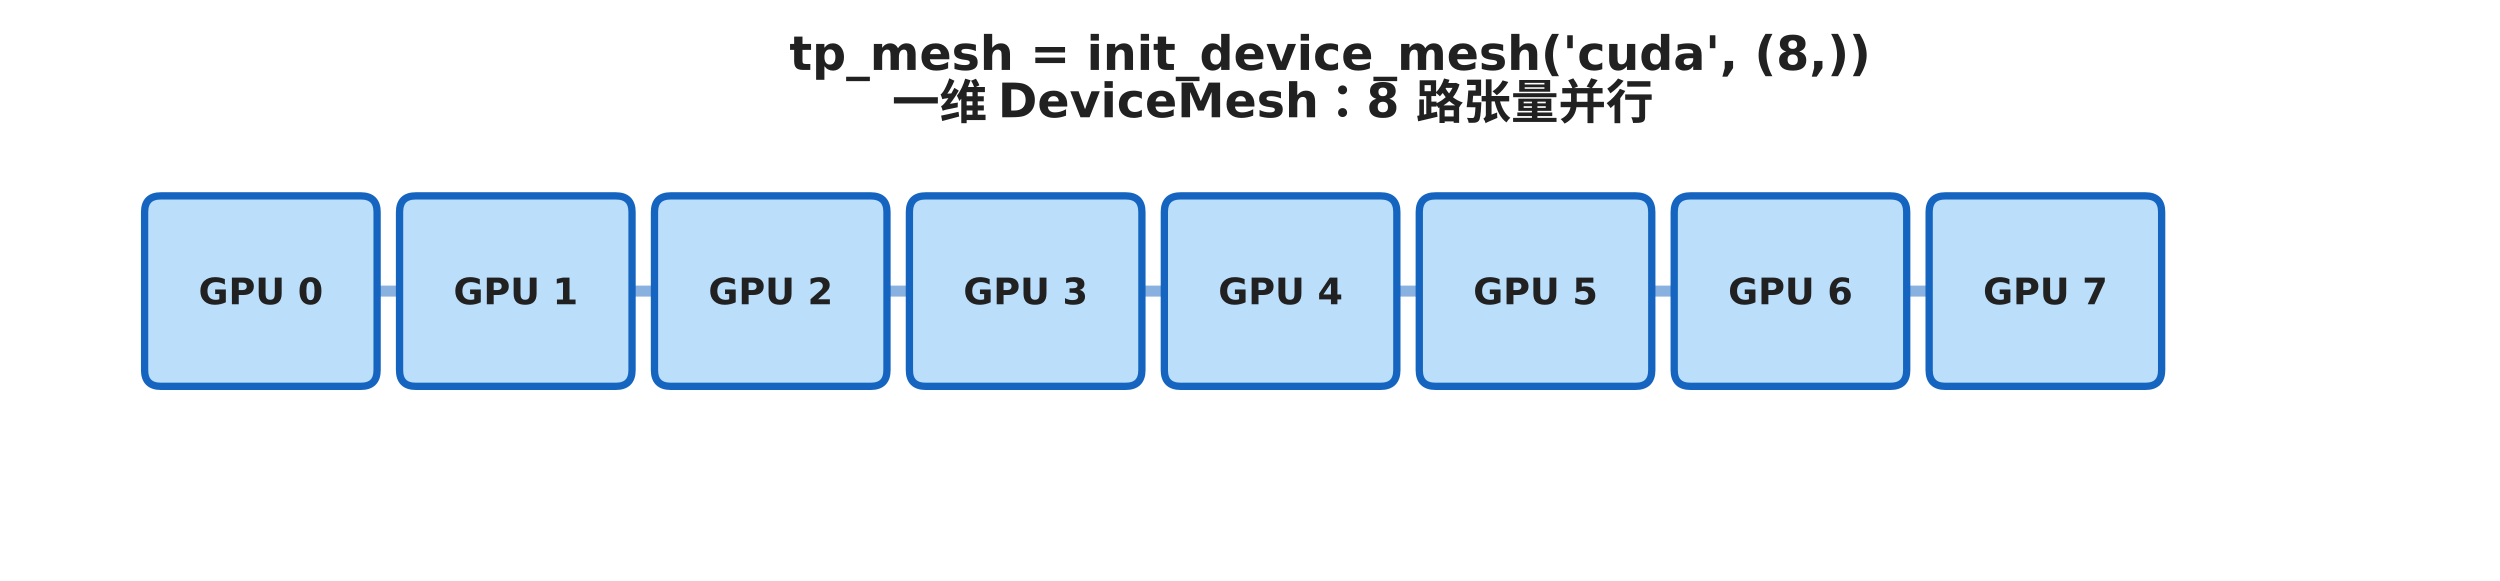
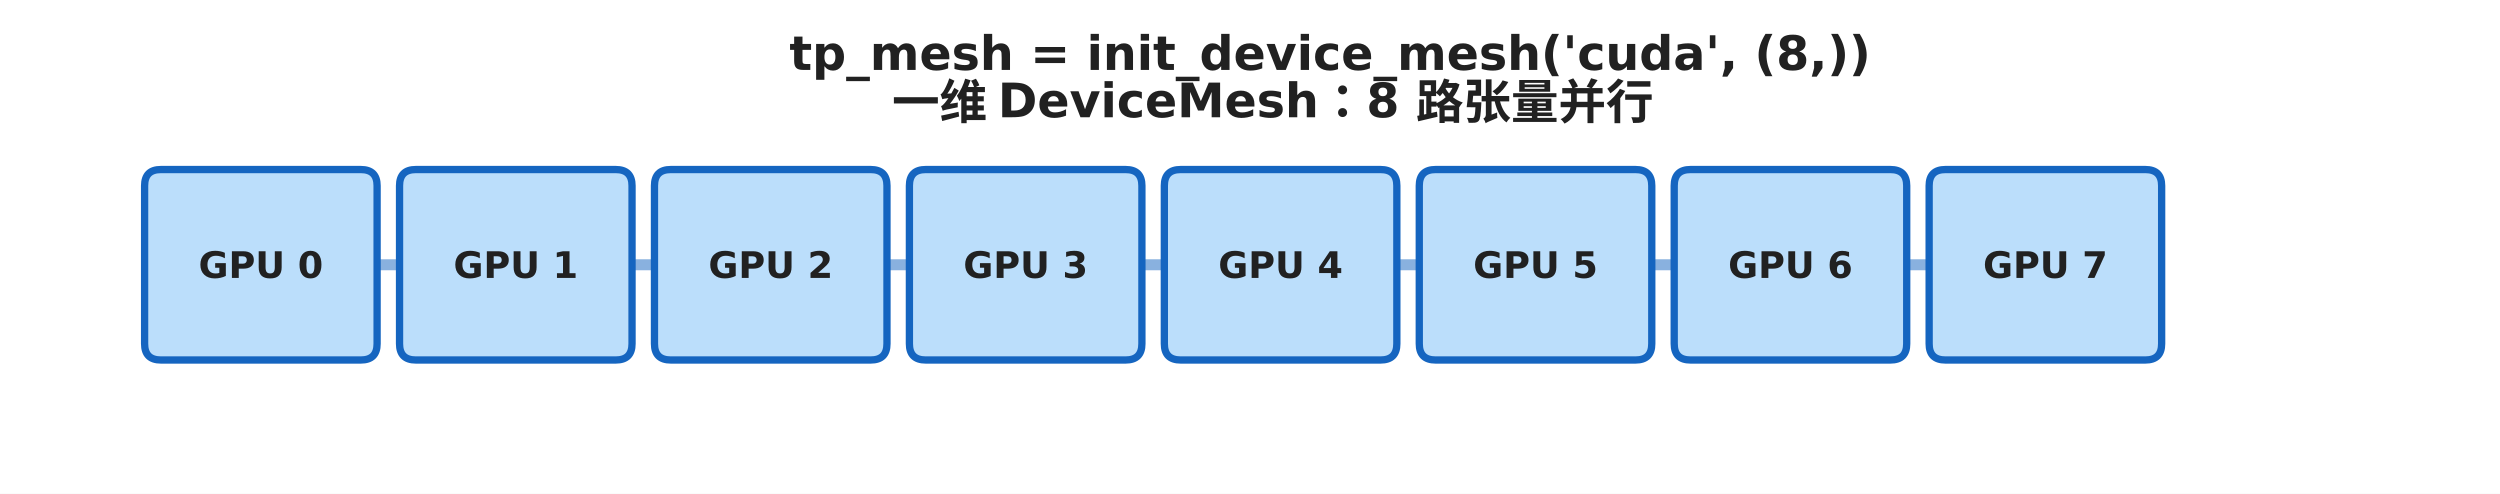
- <svg xmlns="http://www.w3.org/2000/svg" width="684pt" height="158.92pt" viewBox="0 0 684 158.92" version="1.1">
+ <svg xmlns="http://www.w3.org/2000/svg" width="684pt" height="135.08pt" viewBox="0 0 684 135.08" version="1.1">
  <defs>
    <style type="text/css">*{stroke-linejoin: round; stroke-linecap: butt}</style>
  </defs>
  <g id="figure_1">
    <g id="patch_1">
-       <path d="M 0 158.92  L 684 158.92  L 684 0  L 0 0  z " style="fill: #ffffff" />
+       <path d="M 0 135.08  L 684 135.08  L 684 0  L 0 0  z " style="fill: #ffffff" />
    </g>
    <g id="axes_1">
      <g id="line2d_1">
-         <path d="M 40.68 79.648  L 590.31 79.648  " clip-path="url(#p28815d0e43)" style="fill: none; stroke: #1565c0; stroke-opacity: 0.5; stroke-width: 3; stroke-linecap: square" />
+         <path d="M 40.68 72.44  L 590.31 72.44  " clip-path="url(#pfd037996fc)" style="fill: none; stroke: #1565c0; stroke-opacity: 0.5; stroke-width: 3; stroke-linecap: square" />
      </g>
      <g id="patch_2">
-         <path d="M 44.028 105.704  L 98.712 105.704  Q 103.176 105.704 103.176 101.269  L 103.176 58.026  Q 103.176 53.591 98.712 53.591  L 44.028 53.591  Q 39.564 53.591 39.564 58.026  L 39.564 101.269  Q 39.564 105.704 44.028 105.704  z " clip-path="url(#p28815d0e43)" style="fill: #bbdefb; stroke: #1565c0; stroke-width: 2; stroke-linejoin: miter" />
+         <path d="M 44.028 98.497  L 98.712 98.497  Q 103.176 98.497 103.176 94.062  L 103.176 50.819  Q 103.176 46.384 98.712 46.384  L 44.028 46.384  Q 39.564 46.384 39.564 50.819  L 39.564 94.062  Q 39.564 98.497 44.028 98.497  z " clip-path="url(#pfd037996fc)" style="fill: #bbdefb; stroke: #1565c0; stroke-width: 2; stroke-linejoin: miter" />
      </g>
      <g id="patch_3">
-         <path d="M 113.778 105.704  L 168.462 105.704  Q 172.926 105.704 172.926 101.269  L 172.926 58.026  Q 172.926 53.591 168.462 53.591  L 113.778 53.591  Q 109.314 53.591 109.314 58.026  L 109.314 101.269  Q 109.314 105.704 113.778 105.704  z " clip-path="url(#p28815d0e43)" style="fill: #bbdefb; stroke: #1565c0; stroke-width: 2; stroke-linejoin: miter" />
+         <path d="M 113.778 98.497  L 168.462 98.497  Q 172.926 98.497 172.926 94.062  L 172.926 50.819  Q 172.926 46.384 168.462 46.384  L 113.778 46.384  Q 109.314 46.384 109.314 50.819  L 109.314 94.062  Q 109.314 98.497 113.778 98.497  z " clip-path="url(#pfd037996fc)" style="fill: #bbdefb; stroke: #1565c0; stroke-width: 2; stroke-linejoin: miter" />
      </g>
      <g id="patch_4">
-         <path d="M 183.528 105.704  L 238.212 105.704  Q 242.676 105.704 242.676 101.269  L 242.676 58.026  Q 242.676 53.591 238.212 53.591  L 183.528 53.591  Q 179.064 53.591 179.064 58.026  L 179.064 101.269  Q 179.064 105.704 183.528 105.704  z " clip-path="url(#p28815d0e43)" style="fill: #bbdefb; stroke: #1565c0; stroke-width: 2; stroke-linejoin: miter" />
+         <path d="M 183.528 98.497  L 238.212 98.497  Q 242.676 98.497 242.676 94.062  L 242.676 50.819  Q 242.676 46.384 238.212 46.384  L 183.528 46.384  Q 179.064 46.384 179.064 50.819  L 179.064 94.062  Q 179.064 98.497 183.528 98.497  z " clip-path="url(#pfd037996fc)" style="fill: #bbdefb; stroke: #1565c0; stroke-width: 2; stroke-linejoin: miter" />
      </g>
      <g id="patch_5">
-         <path d="M 253.278 105.704  L 307.962 105.704  Q 312.426 105.704 312.426 101.269  L 312.426 58.026  Q 312.426 53.591 307.962 53.591  L 253.278 53.591  Q 248.814 53.591 248.814 58.026  L 248.814 101.269  Q 248.814 105.704 253.278 105.704  z " clip-path="url(#p28815d0e43)" style="fill: #bbdefb; stroke: #1565c0; stroke-width: 2; stroke-linejoin: miter" />
+         <path d="M 253.278 98.497  L 307.962 98.497  Q 312.426 98.497 312.426 94.062  L 312.426 50.819  Q 312.426 46.384 307.962 46.384  L 253.278 46.384  Q 248.814 46.384 248.814 50.819  L 248.814 94.062  Q 248.814 98.497 253.278 98.497  z " clip-path="url(#pfd037996fc)" style="fill: #bbdefb; stroke: #1565c0; stroke-width: 2; stroke-linejoin: miter" />
      </g>
      <g id="patch_6">
-         <path d="M 323.028 105.704  L 377.712 105.704  Q 382.176 105.704 382.176 101.269  L 382.176 58.026  Q 382.176 53.591 377.712 53.591  L 323.028 53.591  Q 318.564 53.591 318.564 58.026  L 318.564 101.269  Q 318.564 105.704 323.028 105.704  z " clip-path="url(#p28815d0e43)" style="fill: #bbdefb; stroke: #1565c0; stroke-width: 2; stroke-linejoin: miter" />
+         <path d="M 323.028 98.497  L 377.712 98.497  Q 382.176 98.497 382.176 94.062  L 382.176 50.819  Q 382.176 46.384 377.712 46.384  L 323.028 46.384  Q 318.564 46.384 318.564 50.819  L 318.564 94.062  Q 318.564 98.497 323.028 98.497  z " clip-path="url(#pfd037996fc)" style="fill: #bbdefb; stroke: #1565c0; stroke-width: 2; stroke-linejoin: miter" />
      </g>
      <g id="patch_7">
-         <path d="M 392.778 105.704  L 447.462 105.704  Q 451.926 105.704 451.926 101.269  L 451.926 58.026  Q 451.926 53.591 447.462 53.591  L 392.778 53.591  Q 388.314 53.591 388.314 58.026  L 388.314 101.269  Q 388.314 105.704 392.778 105.704  z " clip-path="url(#p28815d0e43)" style="fill: #bbdefb; stroke: #1565c0; stroke-width: 2; stroke-linejoin: miter" />
+         <path d="M 392.778 98.497  L 447.462 98.497  Q 451.926 98.497 451.926 94.062  L 451.926 50.819  Q 451.926 46.384 447.462 46.384  L 392.778 46.384  Q 388.314 46.384 388.314 50.819  L 388.314 94.062  Q 388.314 98.497 392.778 98.497  z " clip-path="url(#pfd037996fc)" style="fill: #bbdefb; stroke: #1565c0; stroke-width: 2; stroke-linejoin: miter" />
      </g>
      <g id="patch_8">
-         <path d="M 462.528 105.704  L 517.212 105.704  Q 521.676 105.704 521.676 101.269  L 521.676 58.026  Q 521.676 53.591 517.212 53.591  L 462.528 53.591  Q 458.064 53.591 458.064 58.026  L 458.064 101.269  Q 458.064 105.704 462.528 105.704  z " clip-path="url(#p28815d0e43)" style="fill: #bbdefb; stroke: #1565c0; stroke-width: 2; stroke-linejoin: miter" />
+         <path d="M 462.528 98.497  L 517.212 98.497  Q 521.676 98.497 521.676 94.062  L 521.676 50.819  Q 521.676 46.384 517.212 46.384  L 462.528 46.384  Q 458.064 46.384 458.064 50.819  L 458.064 94.062  Q 458.064 98.497 462.528 98.497  z " clip-path="url(#pfd037996fc)" style="fill: #bbdefb; stroke: #1565c0; stroke-width: 2; stroke-linejoin: miter" />
      </g>
      <g id="patch_9">
-         <path d="M 532.278 105.704  L 586.962 105.704  Q 591.426 105.704 591.426 101.269  L 591.426 58.026  Q 591.426 53.591 586.962 53.591  L 532.278 53.591  Q 527.814 53.591 527.814 58.026  L 527.814 101.269  Q 527.814 105.704 532.278 105.704  z " clip-path="url(#p28815d0e43)" style="fill: #bbdefb; stroke: #1565c0; stroke-width: 2; stroke-linejoin: miter" />
+         <path d="M 532.278 98.497  L 586.962 98.497  Q 591.426 98.497 591.426 94.062  L 591.426 50.819  Q 591.426 46.384 586.962 46.384  L 532.278 46.384  Q 527.814 46.384 527.814 50.819  L 527.814 94.062  Q 527.814 98.497 532.278 98.497  z " clip-path="url(#pfd037996fc)" style="fill: #bbdefb; stroke: #1565c0; stroke-width: 2; stroke-linejoin: miter" />
      </g>
      <g id="text_1">
-         <text style="font-weight: 700; font-size: 10px; font-family: 'Heiti SC', 'Arial Unicode MS', 'DejaVu Sans', 'Bitstream Vera Sans', 'Computer Modern Sans Serif', 'Lucida Grande', 'Verdana', 'Geneva', 'Lucid', 'Arial', 'Helvetica', 'Avant Garde', sans-serif; text-anchor: middle; fill: #212121" x="71.37" y="83.248" transform="rotate(-0 71.37 83.24759)">GPU 0</text>
+         <text style="font-weight: 700; font-size: 10px; font-family: 'Heiti SC', 'Arial Unicode MS', 'DejaVu Sans', 'Bitstream Vera Sans', 'Computer Modern Sans Serif', 'Lucida Grande', 'Verdana', 'Geneva', 'Lucid', 'Arial', 'Helvetica', 'Avant Garde', sans-serif; text-anchor: middle; fill: #212121" x="71.37" y="76.04" transform="rotate(-0 71.37 76.04039)">GPU 0</text>
      </g>
      <g id="text_2">
-         <text style="font-weight: 700; font-size: 10px; font-family: 'Heiti SC', 'Arial Unicode MS', 'DejaVu Sans', 'Bitstream Vera Sans', 'Computer Modern Sans Serif', 'Lucida Grande', 'Verdana', 'Geneva', 'Lucid', 'Arial', 'Helvetica', 'Avant Garde', sans-serif; text-anchor: middle; fill: #212121" x="141.12" y="83.248" transform="rotate(-0 141.12 83.24759)">GPU 1</text>
+         <text style="font-weight: 700; font-size: 10px; font-family: 'Heiti SC', 'Arial Unicode MS', 'DejaVu Sans', 'Bitstream Vera Sans', 'Computer Modern Sans Serif', 'Lucida Grande', 'Verdana', 'Geneva', 'Lucid', 'Arial', 'Helvetica', 'Avant Garde', sans-serif; text-anchor: middle; fill: #212121" x="141.12" y="76.04" transform="rotate(-0 141.12 76.04039)">GPU 1</text>
      </g>
      <g id="text_3">
-         <text style="font-weight: 700; font-size: 10px; font-family: 'Heiti SC', 'Arial Unicode MS', 'DejaVu Sans', 'Bitstream Vera Sans', 'Computer Modern Sans Serif', 'Lucida Grande', 'Verdana', 'Geneva', 'Lucid', 'Arial', 'Helvetica', 'Avant Garde', sans-serif; text-anchor: middle; fill: #212121" x="210.87" y="83.248" transform="rotate(-0 210.87 83.24759)">GPU 2</text>
+         <text style="font-weight: 700; font-size: 10px; font-family: 'Heiti SC', 'Arial Unicode MS', 'DejaVu Sans', 'Bitstream Vera Sans', 'Computer Modern Sans Serif', 'Lucida Grande', 'Verdana', 'Geneva', 'Lucid', 'Arial', 'Helvetica', 'Avant Garde', sans-serif; text-anchor: middle; fill: #212121" x="210.87" y="76.04" transform="rotate(-0 210.87 76.04039)">GPU 2</text>
      </g>
      <g id="text_4">
-         <text style="font-weight: 700; font-size: 10px; font-family: 'Heiti SC', 'Arial Unicode MS', 'DejaVu Sans', 'Bitstream Vera Sans', 'Computer Modern Sans Serif', 'Lucida Grande', 'Verdana', 'Geneva', 'Lucid', 'Arial', 'Helvetica', 'Avant Garde', sans-serif; text-anchor: middle; fill: #212121" x="280.62" y="83.248" transform="rotate(-0 280.62 83.24759)">GPU 3</text>
+         <text style="font-weight: 700; font-size: 10px; font-family: 'Heiti SC', 'Arial Unicode MS', 'DejaVu Sans', 'Bitstream Vera Sans', 'Computer Modern Sans Serif', 'Lucida Grande', 'Verdana', 'Geneva', 'Lucid', 'Arial', 'Helvetica', 'Avant Garde', sans-serif; text-anchor: middle; fill: #212121" x="280.62" y="76.04" transform="rotate(-0 280.62 76.04039)">GPU 3</text>
      </g>
      <g id="text_5">
-         <text style="font-weight: 700; font-size: 10px; font-family: 'Heiti SC', 'Arial Unicode MS', 'DejaVu Sans', 'Bitstream Vera Sans', 'Computer Modern Sans Serif', 'Lucida Grande', 'Verdana', 'Geneva', 'Lucid', 'Arial', 'Helvetica', 'Avant Garde', sans-serif; text-anchor: middle; fill: #212121" x="350.37" y="83.248" transform="rotate(-0 350.37 83.24759)">GPU 4</text>
+         <text style="font-weight: 700; font-size: 10px; font-family: 'Heiti SC', 'Arial Unicode MS', 'DejaVu Sans', 'Bitstream Vera Sans', 'Computer Modern Sans Serif', 'Lucida Grande', 'Verdana', 'Geneva', 'Lucid', 'Arial', 'Helvetica', 'Avant Garde', sans-serif; text-anchor: middle; fill: #212121" x="350.37" y="76.04" transform="rotate(-0 350.37 76.04039)">GPU 4</text>
      </g>
      <g id="text_6">
-         <text style="font-weight: 700; font-size: 10px; font-family: 'Heiti SC', 'Arial Unicode MS', 'DejaVu Sans', 'Bitstream Vera Sans', 'Computer Modern Sans Serif', 'Lucida Grande', 'Verdana', 'Geneva', 'Lucid', 'Arial', 'Helvetica', 'Avant Garde', sans-serif; text-anchor: middle; fill: #212121" x="420.12" y="83.248" transform="rotate(-0 420.12 83.24759)">GPU 5</text>
+         <text style="font-weight: 700; font-size: 10px; font-family: 'Heiti SC', 'Arial Unicode MS', 'DejaVu Sans', 'Bitstream Vera Sans', 'Computer Modern Sans Serif', 'Lucida Grande', 'Verdana', 'Geneva', 'Lucid', 'Arial', 'Helvetica', 'Avant Garde', sans-serif; text-anchor: middle; fill: #212121" x="420.12" y="76.04" transform="rotate(-0 420.12 76.04039)">GPU 5</text>
      </g>
      <g id="text_7">
-         <text style="font-weight: 700; font-size: 10px; font-family: 'Heiti SC', 'Arial Unicode MS', 'DejaVu Sans', 'Bitstream Vera Sans', 'Computer Modern Sans Serif', 'Lucida Grande', 'Verdana', 'Geneva', 'Lucid', 'Arial', 'Helvetica', 'Avant Garde', sans-serif; text-anchor: middle; fill: #212121" x="489.87" y="83.248" transform="rotate(-0 489.87 83.24759)">GPU 6</text>
+         <text style="font-weight: 700; font-size: 10px; font-family: 'Heiti SC', 'Arial Unicode MS', 'DejaVu Sans', 'Bitstream Vera Sans', 'Computer Modern Sans Serif', 'Lucida Grande', 'Verdana', 'Geneva', 'Lucid', 'Arial', 'Helvetica', 'Avant Garde', sans-serif; text-anchor: middle; fill: #212121" x="489.87" y="76.04" transform="rotate(-0 489.87 76.04039)">GPU 6</text>
      </g>
      <g id="text_8">
-         <text style="font-weight: 700; font-size: 10px; font-family: 'Heiti SC', 'Arial Unicode MS', 'DejaVu Sans', 'Bitstream Vera Sans', 'Computer Modern Sans Serif', 'Lucida Grande', 'Verdana', 'Geneva', 'Lucid', 'Arial', 'Helvetica', 'Avant Garde', sans-serif; text-anchor: middle; fill: #212121" x="559.62" y="83.248" transform="rotate(-0 559.62 83.24759)">GPU 7</text>
+         <text style="font-weight: 700; font-size: 10px; font-family: 'Heiti SC', 'Arial Unicode MS', 'DejaVu Sans', 'Bitstream Vera Sans', 'Computer Modern Sans Serif', 'Lucida Grande', 'Verdana', 'Geneva', 'Lucid', 'Arial', 'Helvetica', 'Avant Garde', sans-serif; text-anchor: middle; fill: #212121" x="559.62" y="76.04" transform="rotate(-0 559.62 76.04039)">GPU 7</text>
      </g>
      <g id="text_9">
        <text style="font-weight: 700; font-size: 13px; font-family: 'Heiti SC', 'Arial Unicode MS', 'DejaVu Sans', 'Bitstream Vera Sans', 'Computer Modern Sans Serif', 'Lucida Grande', 'Verdana', 'Geneva', 'Lucid', 'Arial', 'Helvetica', 'Avant Garde', sans-serif; fill: #212121" transform="translate(215.9823 19.13359)">tp_mesh = init_device_mesh('cuda', (8,))</text>
        <text style="font-weight: 700; font-size: 13px; font-family: 'Heiti SC', 'Arial Unicode MS', 'DejaVu Sans', 'Bitstream Vera Sans', 'Computer Modern Sans Serif', 'Lucida Grande', 'Verdana', 'Geneva', 'Lucid', 'Arial', 'Helvetica', 'Avant Garde', sans-serif; fill: #212121" transform="translate(244.0694 32.52359)">一维 DeviceMesh：8 路张量并行</text>
      </g>
    </g>
  </g>
  <defs>
-     <clipPath id="p28815d0e43">
-       <rect x="7.2" y="7.576" width="669.6" height="144.144" />
+     <clipPath id="pfd037996fc">
+       <rect x="7.2" y="17" width="669.6" height="110.88" />
    </clipPath>
  </defs>
</svg>
